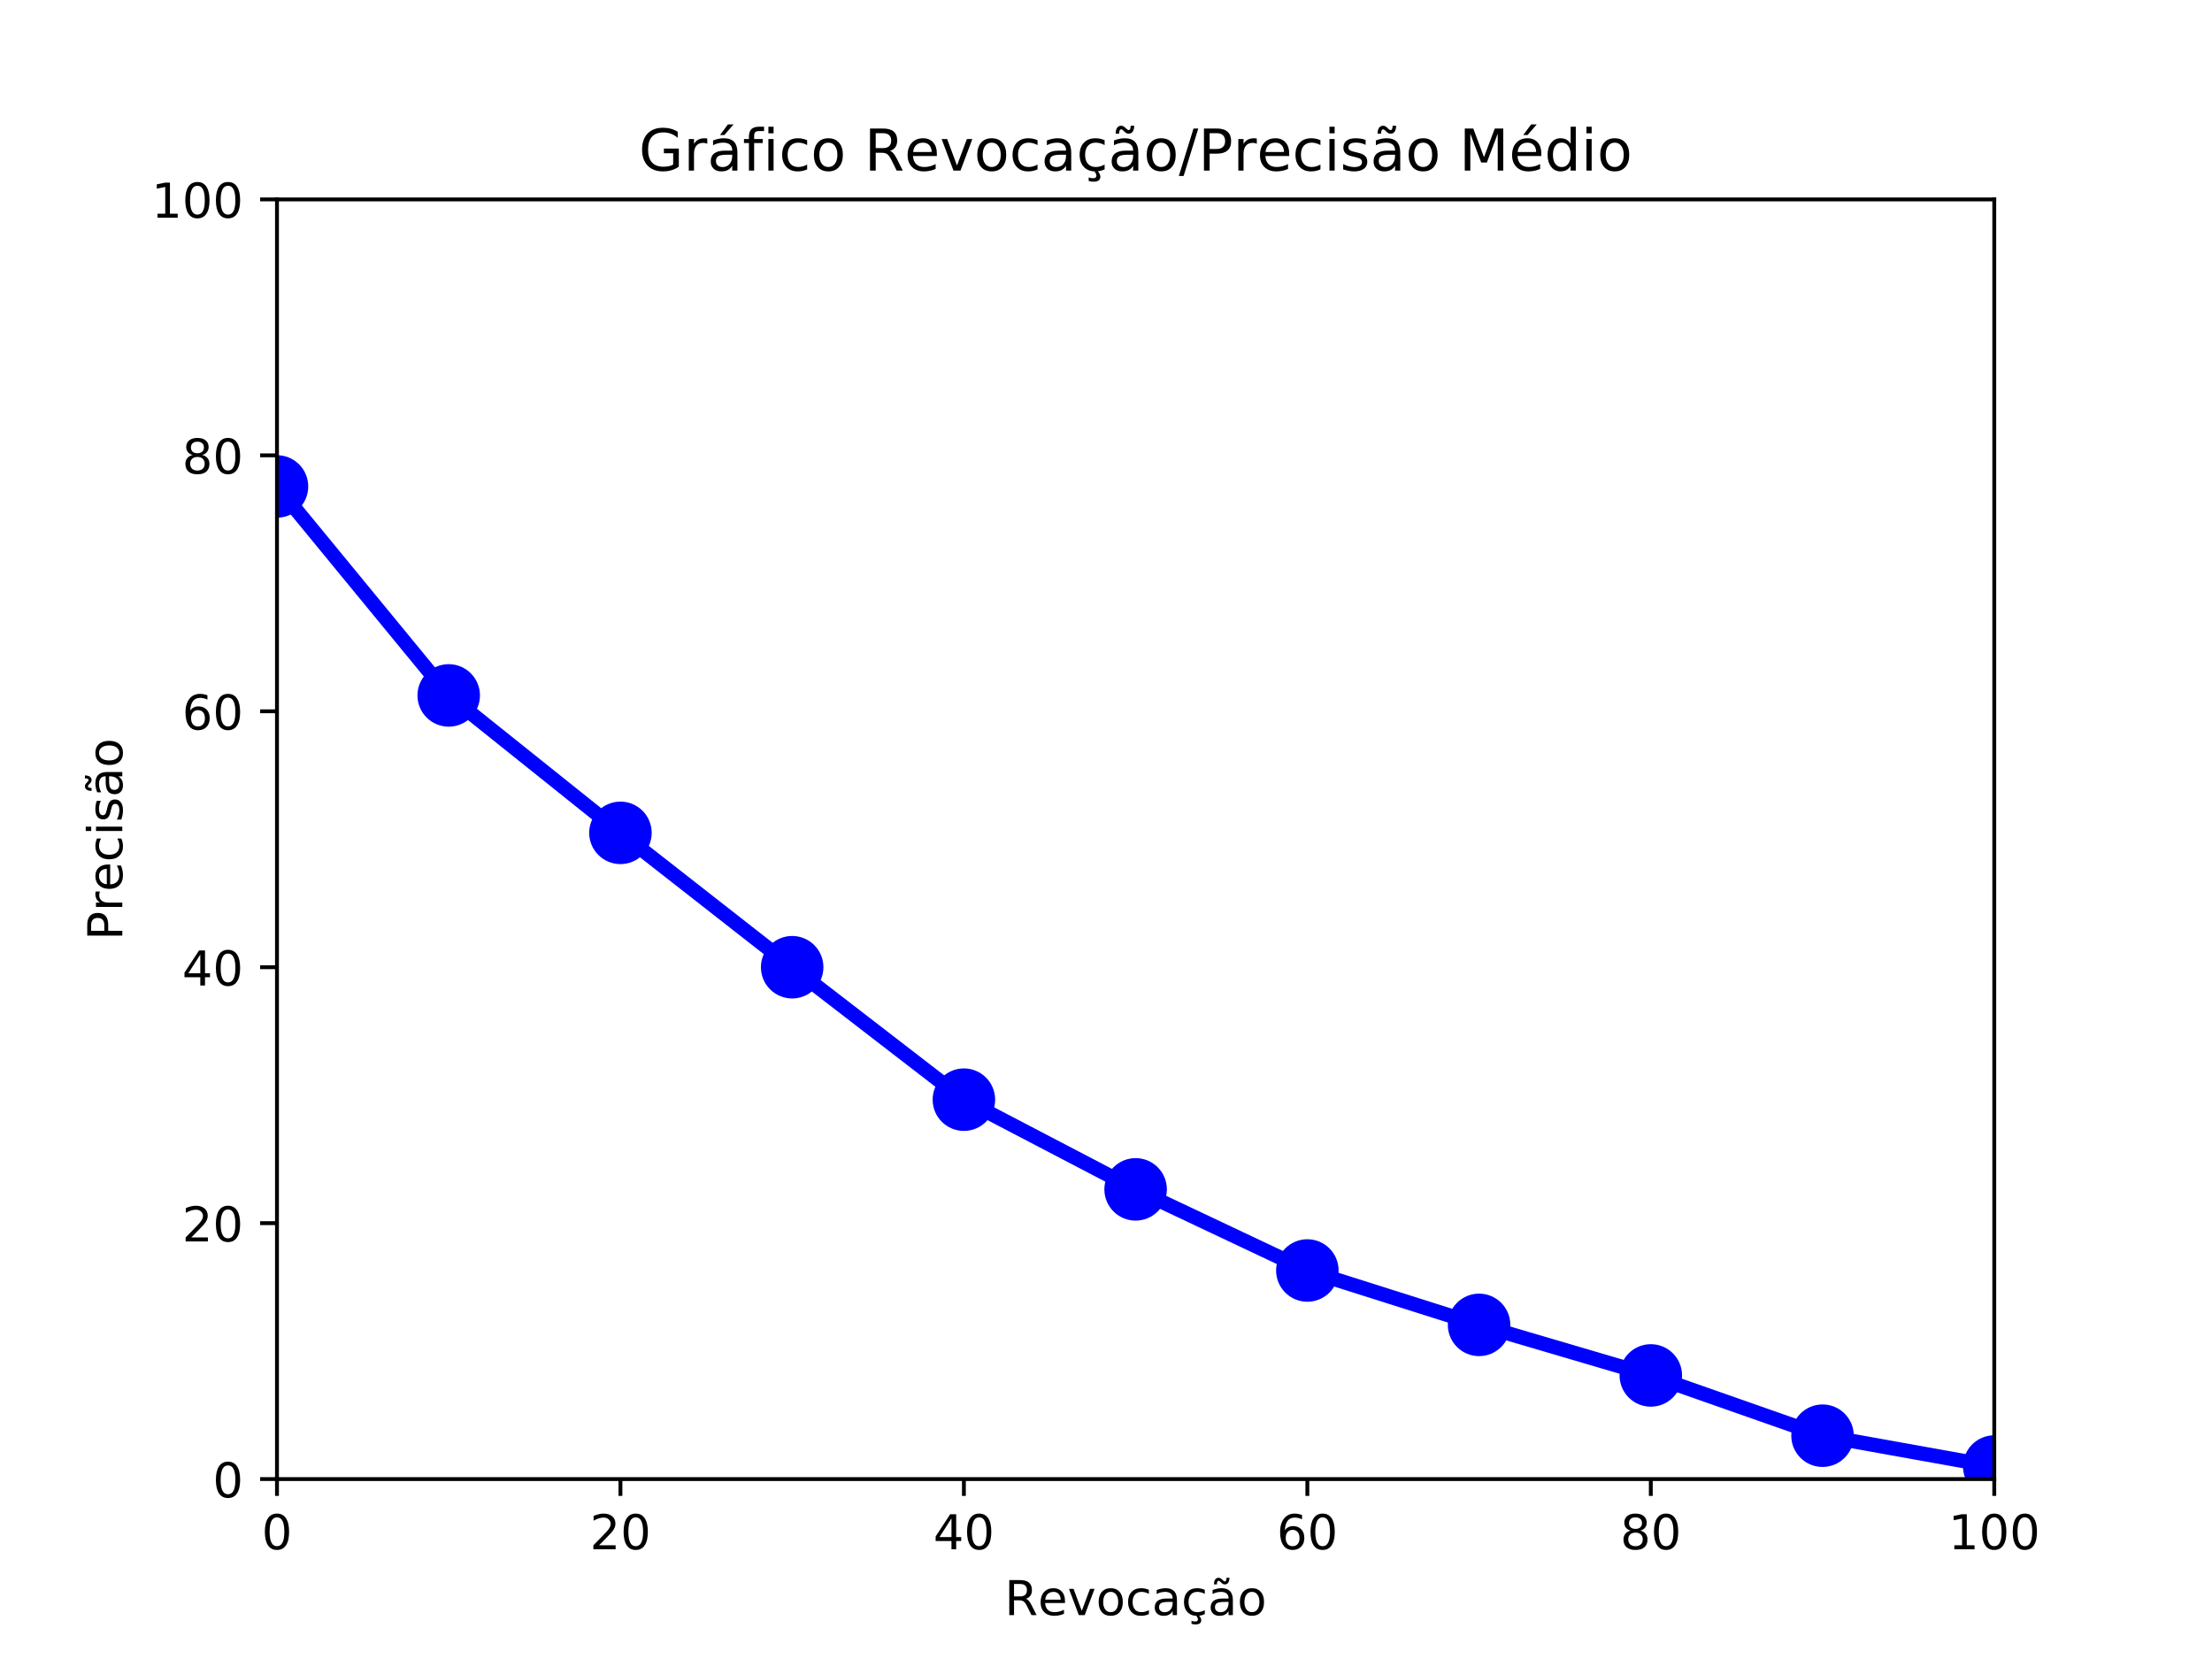
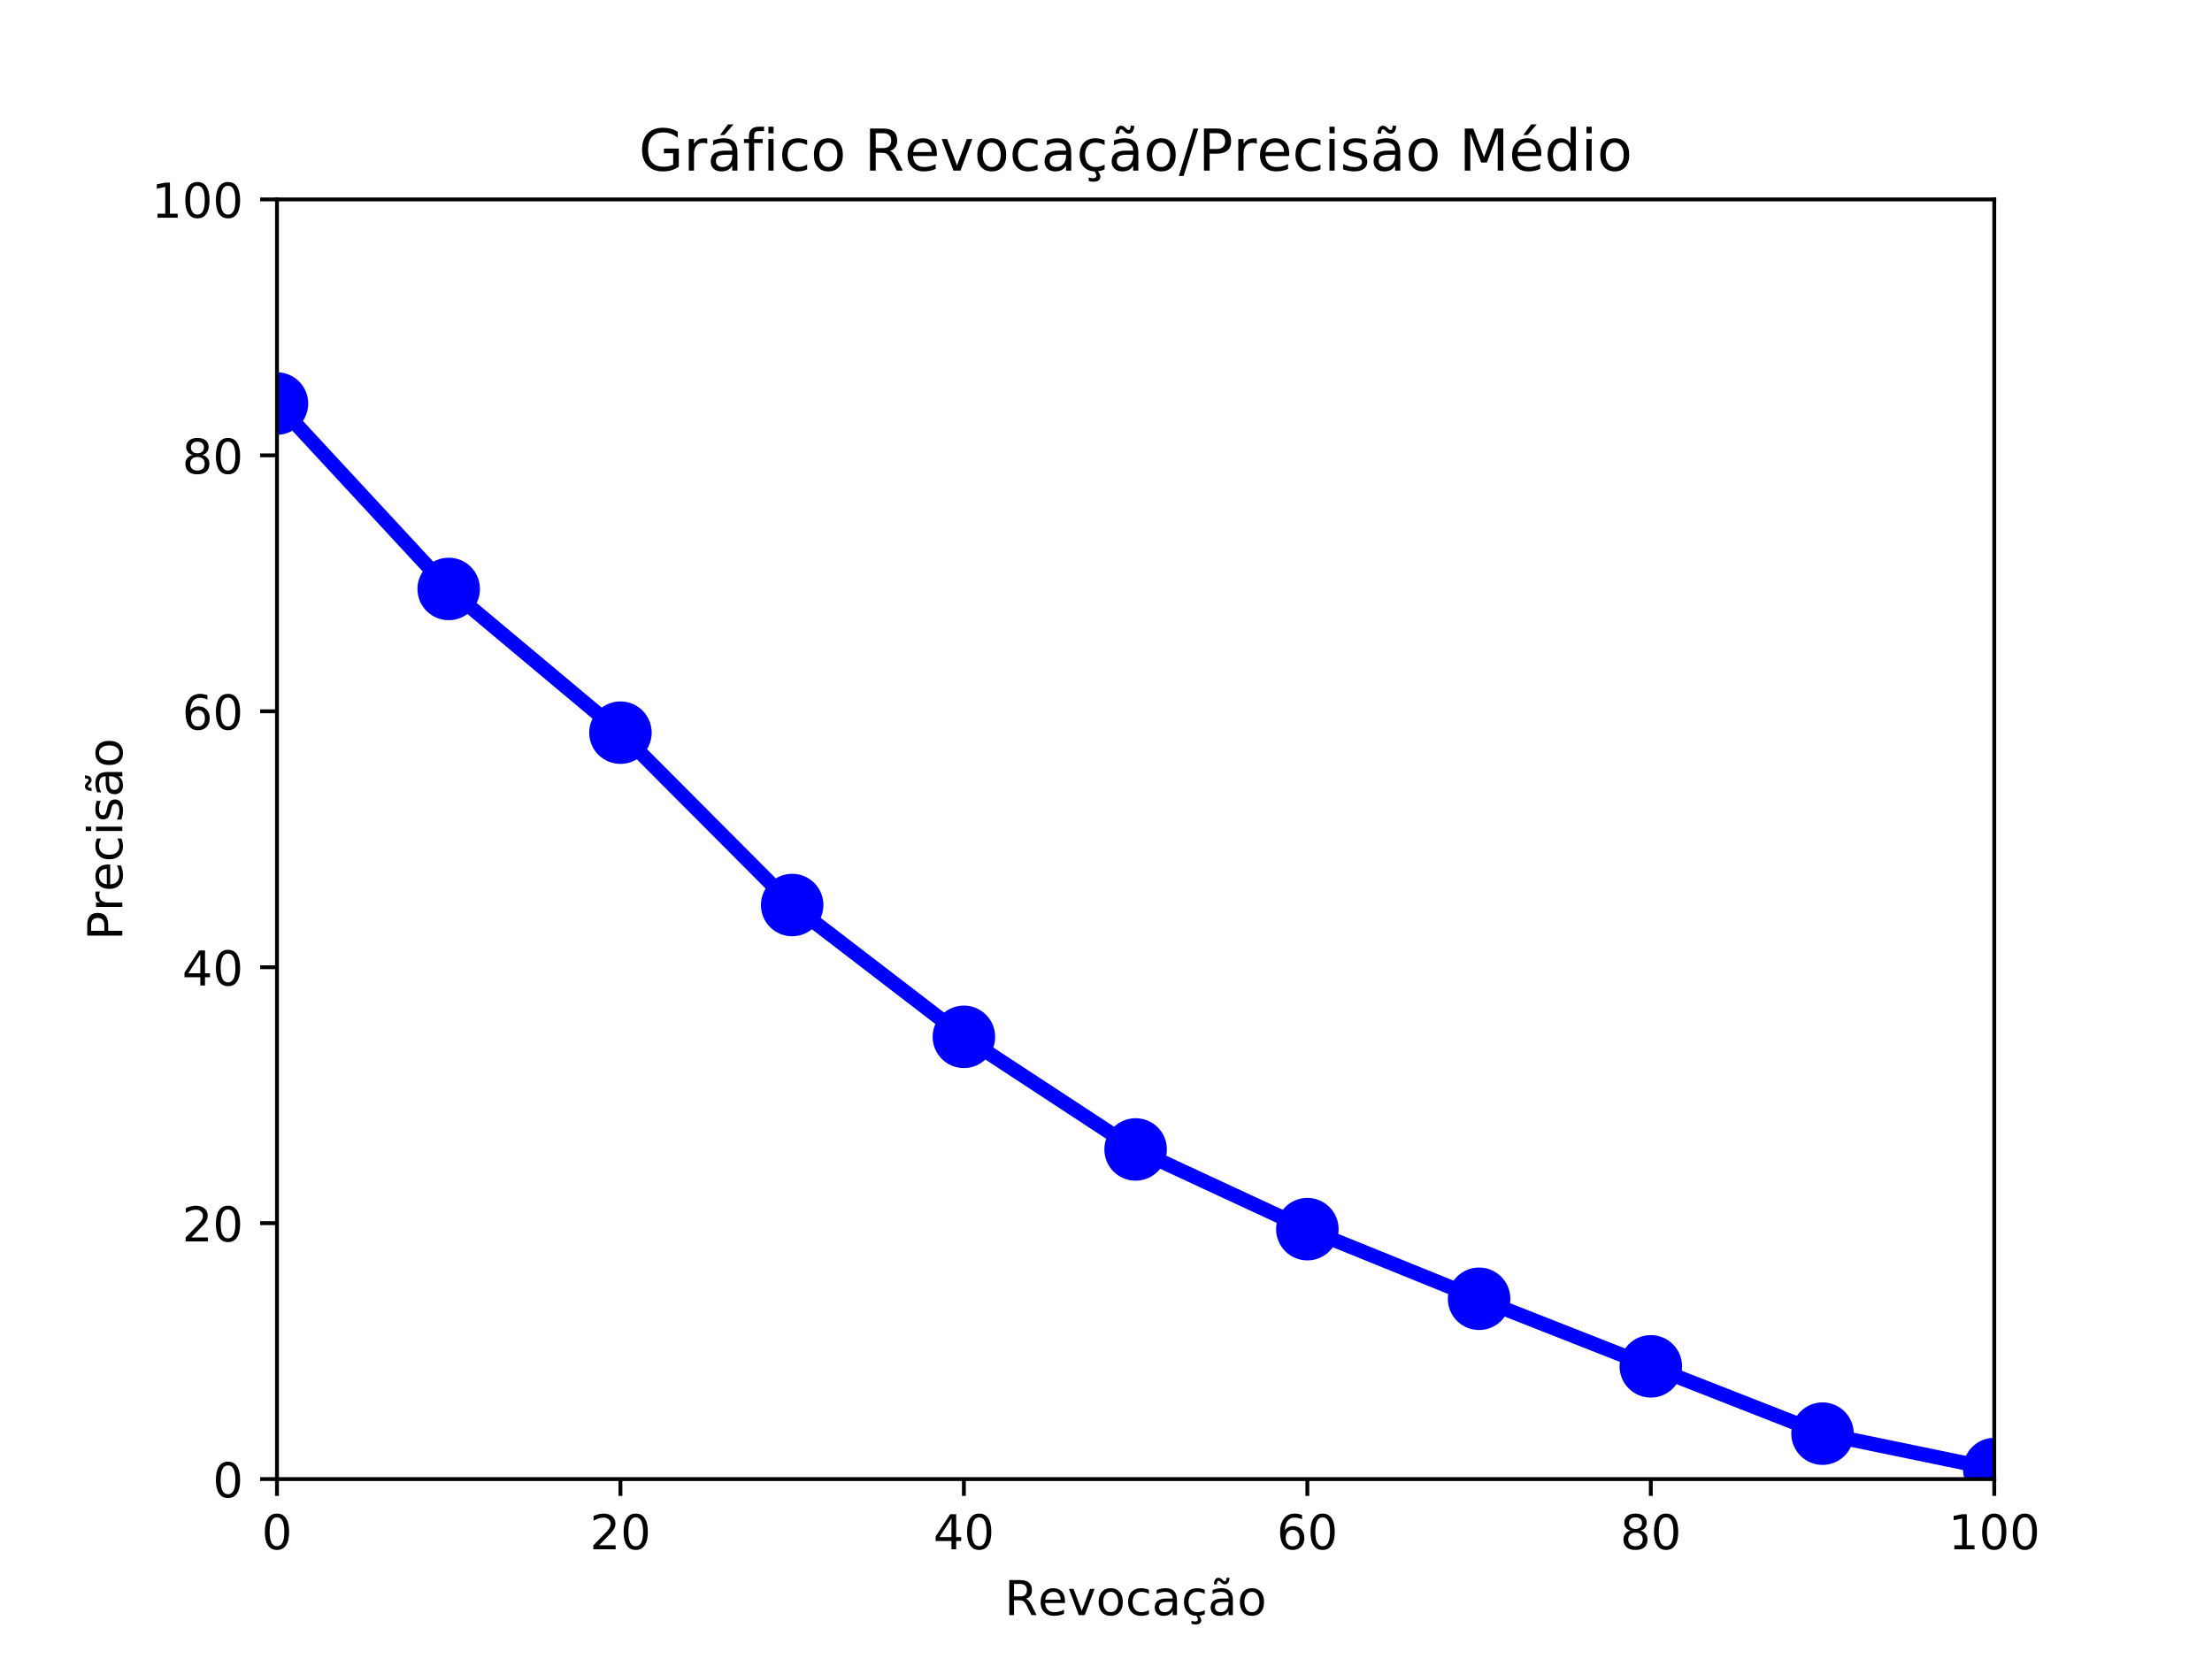
<svg xmlns="http://www.w3.org/2000/svg" xmlns:xlink="http://www.w3.org/1999/xlink" height="345pt" version="1.1" viewBox="0 0 460 345" width="460pt">
  <defs>
    <style type="text/css">
*{stroke-linecap:butt;stroke-linejoin:round;}
  </style>
  </defs>
  <g id="figure_1">
    <g id="patch_1">
      <path d="M 0 345.6  L 460.8 345.6  L 460.8 0  L 0 0  z " style="fill:#ffffff;" />
    </g>
    <g id="axes_1">
      <g id="patch_2">
        <path d="M 57.6 307.584  L 414.72 307.584  L 414.72 41.472  L 57.6 41.472  z " style="fill:#ffffff;" />
      </g>
      <g id="matplotlib.axis_1">
        <g id="xtick_1">
          <g id="line2d_1">
            <defs>
-               <path d="M 0 0  L 0 3.5  " id="m2a4bc57dca" style="stroke:#000000;stroke-width:0.8;" />
-             </defs>
-             <g>
-               <use style="stroke:#000000;stroke-width:0.8;" x="57.6" xlink:href="#m2a4bc57dca" y="307.584" />
+               <path d="M 0 0  L 0 3.5  " id="m34eaaa29ef" style="stroke:#000000;stroke-width:0.8;" />
+             </defs>
+             <g>
+               <use style="stroke:#000000;stroke-width:0.8;" x="57.6" xlink:href="#m34eaaa29ef" y="307.584" />
            </g>
          </g>
          <g id="text_1">
            <defs>
              <path d="M 31.781 66.406  Q 24.172 66.406 20.328 58.906  Q 16.5 51.422 16.5 36.375  Q 16.5 21.391 20.328 13.891  Q 24.172 6.391 31.781 6.391  Q 39.453 6.391 43.281 13.891  Q 47.125 21.391 47.125 36.375  Q 47.125 51.422 43.281 58.906  Q 39.453 66.406 31.781 66.406  z M 31.781 74.219  Q 44.047 74.219 50.516 64.516  Q 56.984 54.828 56.984 36.375  Q 56.984 17.969 50.516 8.266  Q 44.047 -1.422 31.781 -1.422  Q 19.531 -1.422 13.062 8.266  Q 6.594 17.969 6.594 36.375  Q 6.594 54.828 13.062 64.516  Q 19.531 74.219 31.781 74.219  z " id="DejaVuSans-30" />
            </defs>
            <g transform="translate(54.41875 322.1824)scale(0.1 -0.1)">
              <use xlink:href="#DejaVuSans-30" />
            </g>
          </g>
        </g>
        <g id="xtick_2">
          <g id="line2d_2">
            <g>
-               <use style="stroke:#000000;stroke-width:0.8;" x="129.024" xlink:href="#m2a4bc57dca" y="307.584" />
+               <use style="stroke:#000000;stroke-width:0.8;" x="129.024" xlink:href="#m34eaaa29ef" y="307.584" />
            </g>
          </g>
          <g id="text_2">
            <defs>
              <path d="M 19.188 8.297  L 53.609 8.297  L 53.609 0  L 7.328 0  L 7.328 8.297  Q 12.938 14.109 22.625 23.891  Q 32.328 33.688 34.812 36.531  Q 39.547 41.844 41.422 45.531  Q 43.312 49.219 43.312 52.781  Q 43.312 58.594 39.234 62.25  Q 35.156 65.922 28.609 65.922  Q 23.969 65.922 18.812 64.312  Q 13.672 62.703 7.812 59.422  L 7.812 69.391  Q 13.766 71.781 18.938 73  Q 24.125 74.219 28.422 74.219  Q 39.75 74.219 46.484 68.547  Q 53.219 62.891 53.219 53.422  Q 53.219 48.922 51.531 44.891  Q 49.859 40.875 45.406 35.406  Q 44.188 33.984 37.641 27.219  Q 31.109 20.453 19.188 8.297  z " id="DejaVuSans-32" />
            </defs>
            <g transform="translate(122.6615 322.1824)scale(0.1 -0.1)">
              <use xlink:href="#DejaVuSans-32" />
              <use x="63.623" xlink:href="#DejaVuSans-30" />
            </g>
          </g>
        </g>
        <g id="xtick_3">
          <g id="line2d_3">
            <g>
-               <use style="stroke:#000000;stroke-width:0.8;" x="200.448" xlink:href="#m2a4bc57dca" y="307.584" />
+               <use style="stroke:#000000;stroke-width:0.8;" x="200.448" xlink:href="#m34eaaa29ef" y="307.584" />
            </g>
          </g>
          <g id="text_3">
            <defs>
              <path d="M 37.797 64.312  L 12.891 25.391  L 37.797 25.391  z M 35.203 72.906  L 47.609 72.906  L 47.609 25.391  L 58.016 25.391  L 58.016 17.188  L 47.609 17.188  L 47.609 0  L 37.797 0  L 37.797 17.188  L 4.891 17.188  L 4.891 26.703  z " id="DejaVuSans-34" />
            </defs>
            <g transform="translate(194.0855 322.1824)scale(0.1 -0.1)">
              <use xlink:href="#DejaVuSans-34" />
              <use x="63.623" xlink:href="#DejaVuSans-30" />
            </g>
          </g>
        </g>
        <g id="xtick_4">
          <g id="line2d_4">
            <g>
-               <use style="stroke:#000000;stroke-width:0.8;" x="271.872" xlink:href="#m2a4bc57dca" y="307.584" />
+               <use style="stroke:#000000;stroke-width:0.8;" x="271.872" xlink:href="#m34eaaa29ef" y="307.584" />
            </g>
          </g>
          <g id="text_4">
            <defs>
              <path d="M 33.016 40.375  Q 26.375 40.375 22.484 35.828  Q 18.609 31.297 18.609 23.391  Q 18.609 15.531 22.484 10.953  Q 26.375 6.391 33.016 6.391  Q 39.656 6.391 43.531 10.953  Q 47.406 15.531 47.406 23.391  Q 47.406 31.297 43.531 35.828  Q 39.656 40.375 33.016 40.375  z M 52.594 71.297  L 52.594 62.312  Q 48.875 64.062 45.094 64.984  Q 41.312 65.922 37.594 65.922  Q 27.828 65.922 22.672 59.328  Q 17.531 52.734 16.797 39.406  Q 19.672 43.656 24.016 45.922  Q 28.375 48.188 33.594 48.188  Q 44.578 48.188 50.953 41.516  Q 57.328 34.859 57.328 23.391  Q 57.328 12.156 50.688 5.359  Q 44.047 -1.422 33.016 -1.422  Q 20.359 -1.422 13.672 8.266  Q 6.984 17.969 6.984 36.375  Q 6.984 53.656 15.188 63.938  Q 23.391 74.219 37.203 74.219  Q 40.922 74.219 44.703 73.484  Q 48.484 72.75 52.594 71.297  z " id="DejaVuSans-36" />
            </defs>
            <g transform="translate(265.5095 322.1824)scale(0.1 -0.1)">
              <use xlink:href="#DejaVuSans-36" />
              <use x="63.623" xlink:href="#DejaVuSans-30" />
            </g>
          </g>
        </g>
        <g id="xtick_5">
          <g id="line2d_5">
            <g>
-               <use style="stroke:#000000;stroke-width:0.8;" x="343.296" xlink:href="#m2a4bc57dca" y="307.584" />
+               <use style="stroke:#000000;stroke-width:0.8;" x="343.296" xlink:href="#m34eaaa29ef" y="307.584" />
            </g>
          </g>
          <g id="text_5">
            <defs>
              <path d="M 31.781 34.625  Q 24.75 34.625 20.719 30.859  Q 16.703 27.094 16.703 20.516  Q 16.703 13.922 20.719 10.156  Q 24.75 6.391 31.781 6.391  Q 38.812 6.391 42.859 10.172  Q 46.922 13.969 46.922 20.516  Q 46.922 27.094 42.891 30.859  Q 38.875 34.625 31.781 34.625  z M 21.922 38.812  Q 15.578 40.375 12.031 44.719  Q 8.5 49.078 8.5 55.328  Q 8.5 64.062 14.719 69.141  Q 20.953 74.219 31.781 74.219  Q 42.672 74.219 48.875 69.141  Q 55.078 64.062 55.078 55.328  Q 55.078 49.078 51.531 44.719  Q 48 40.375 41.703 38.812  Q 48.828 37.156 52.797 32.312  Q 56.781 27.484 56.781 20.516  Q 56.781 9.906 50.312 4.234  Q 43.844 -1.422 31.781 -1.422  Q 19.734 -1.422 13.25 4.234  Q 6.781 9.906 6.781 20.516  Q 6.781 27.484 10.781 32.312  Q 14.797 37.156 21.922 38.812  z M 18.312 54.391  Q 18.312 48.734 21.844 45.562  Q 25.391 42.391 31.781 42.391  Q 38.141 42.391 41.719 45.562  Q 45.312 48.734 45.312 54.391  Q 45.312 60.062 41.719 63.234  Q 38.141 66.406 31.781 66.406  Q 25.391 66.406 21.844 63.234  Q 18.312 60.062 18.312 54.391  z " id="DejaVuSans-38" />
            </defs>
            <g transform="translate(336.9335 322.1824)scale(0.1 -0.1)">
              <use xlink:href="#DejaVuSans-38" />
              <use x="63.623" xlink:href="#DejaVuSans-30" />
            </g>
          </g>
        </g>
        <g id="xtick_6">
          <g id="line2d_6">
            <g>
-               <use style="stroke:#000000;stroke-width:0.8;" x="414.72" xlink:href="#m2a4bc57dca" y="307.584" />
+               <use style="stroke:#000000;stroke-width:0.8;" x="414.72" xlink:href="#m34eaaa29ef" y="307.584" />
            </g>
          </g>
          <g id="text_6">
            <defs>
              <path d="M 12.406 8.297  L 28.516 8.297  L 28.516 63.922  L 10.984 60.406  L 10.984 69.391  L 28.422 72.906  L 38.281 72.906  L 38.281 8.297  L 54.391 8.297  L 54.391 0  L 12.406 0  z " id="DejaVuSans-31" />
            </defs>
            <g transform="translate(405.1762 322.1824)scale(0.1 -0.1)">
              <use xlink:href="#DejaVuSans-31" />
              <use x="63.623" xlink:href="#DejaVuSans-30" />
              <use x="127.246" xlink:href="#DejaVuSans-30" />
            </g>
          </g>
        </g>
        <g id="text_7">
          <defs>
            <path d="M 44.391 34.188  Q 47.562 33.109 50.562 29.594  Q 53.562 26.078 56.594 19.922  L 66.609 0  L 56 0  L 46.688 18.703  Q 43.062 26.031 39.672 28.422  Q 36.281 30.812 30.422 30.812  L 19.672 30.812  L 19.672 0  L 9.812 0  L 9.812 72.906  L 32.078 72.906  Q 44.578 72.906 50.734 67.672  Q 56.891 62.453 56.891 51.906  Q 56.891 45.016 53.688 40.469  Q 50.484 35.938 44.391 34.188  z M 19.672 64.797  L 19.672 38.922  L 32.078 38.922  Q 39.203 38.922 42.844 42.219  Q 46.484 45.516 46.484 51.906  Q 46.484 58.297 42.844 61.547  Q 39.203 64.797 32.078 64.797  z " id="DejaVuSans-52" />
            <path d="M 56.203 29.594  L 56.203 25.203  L 14.891 25.203  Q 15.484 15.922 20.484 11.062  Q 25.484 6.203 34.422 6.203  Q 39.594 6.203 44.453 7.469  Q 49.312 8.734 54.109 11.281  L 54.109 2.781  Q 49.266 0.734 44.188 -0.344  Q 39.109 -1.422 33.891 -1.422  Q 20.797 -1.422 13.156 6.188  Q 5.516 13.812 5.516 26.812  Q 5.516 40.234 12.766 48.109  Q 20.016 56 32.328 56  Q 43.359 56 49.781 48.891  Q 56.203 41.797 56.203 29.594  z M 47.219 32.234  Q 47.125 39.594 43.094 43.984  Q 39.062 48.391 32.422 48.391  Q 24.906 48.391 20.391 44.141  Q 15.875 39.891 15.188 32.172  z " id="DejaVuSans-65" />
            <path d="M 2.984 54.688  L 12.5 54.688  L 29.594 8.797  L 46.688 54.688  L 56.203 54.688  L 35.688 0  L 23.484 0  z " id="DejaVuSans-76" />
            <path d="M 30.609 48.391  Q 23.391 48.391 19.188 42.75  Q 14.984 37.109 14.984 27.297  Q 14.984 17.484 19.156 11.844  Q 23.344 6.203 30.609 6.203  Q 37.797 6.203 41.984 11.859  Q 46.188 17.531 46.188 27.297  Q 46.188 37.016 41.984 42.703  Q 37.797 48.391 30.609 48.391  z M 30.609 56  Q 42.328 56 49.016 48.375  Q 55.719 40.766 55.719 27.297  Q 55.719 13.875 49.016 6.219  Q 42.328 -1.422 30.609 -1.422  Q 18.844 -1.422 12.172 6.219  Q 5.516 13.875 5.516 27.297  Q 5.516 40.766 12.172 48.375  Q 18.844 56 30.609 56  z " id="DejaVuSans-6f" />
            <path d="M 48.781 52.594  L 48.781 44.188  Q 44.969 46.297 41.141 47.344  Q 37.312 48.391 33.406 48.391  Q 24.656 48.391 19.812 42.844  Q 14.984 37.312 14.984 27.297  Q 14.984 17.281 19.812 11.734  Q 24.656 6.203 33.406 6.203  Q 37.312 6.203 41.141 7.25  Q 44.969 8.297 48.781 10.406  L 48.781 2.094  Q 45.016 0.344 40.984 -0.531  Q 36.969 -1.422 32.422 -1.422  Q 20.062 -1.422 12.781 6.344  Q 5.516 14.109 5.516 27.297  Q 5.516 40.672 12.859 48.328  Q 20.219 56 33.016 56  Q 37.156 56 41.109 55.141  Q 45.062 54.297 48.781 52.594  z " id="DejaVuSans-63" />
            <path d="M 34.281 27.484  Q 23.391 27.484 19.188 25  Q 14.984 22.516 14.984 16.5  Q 14.984 11.719 18.141 8.906  Q 21.297 6.109 26.703 6.109  Q 34.188 6.109 38.703 11.406  Q 43.219 16.703 43.219 25.484  L 43.219 27.484  z M 52.203 31.203  L 52.203 0  L 43.219 0  L 43.219 8.297  Q 40.141 3.328 35.547 0.953  Q 30.953 -1.422 24.312 -1.422  Q 15.922 -1.422 10.953 3.297  Q 6 8.016 6 15.922  Q 6 25.141 12.172 29.828  Q 18.359 34.516 30.609 34.516  L 43.219 34.516  L 43.219 35.406  Q 43.219 41.609 39.141 45  Q 35.062 48.391 27.688 48.391  Q 23 48.391 18.547 47.266  Q 14.109 46.141 10.016 43.891  L 10.016 52.203  Q 14.938 54.109 19.578 55.047  Q 24.219 56 28.609 56  Q 40.484 56 46.344 49.844  Q 52.203 43.703 52.203 31.203  z " id="DejaVuSans-61" />
            <path d="M 48.781 52.594  L 48.781 44.188  Q 44.969 46.297 41.141 47.344  Q 37.312 48.391 33.406 48.391  Q 24.656 48.391 19.812 42.844  Q 14.984 37.312 14.984 27.297  Q 14.984 17.281 19.812 11.734  Q 24.656 6.203 33.406 6.203  Q 37.312 6.203 41.141 7.25  Q 44.969 8.297 48.781 10.406  L 48.781 2.094  Q 45.016 0.344 40.984 -0.531  Q 36.969 -1.422 32.422 -1.422  Q 20.062 -1.422 12.781 6.344  Q 5.516 14.109 5.516 27.297  Q 5.516 40.672 12.859 48.328  Q 20.219 56 33.016 56  Q 37.156 56 41.109 55.141  Q 45.062 54.297 48.781 52.594  z M 36.109 0  Q 38.781 -3.031 40.094 -5.594  Q 41.422 -8.156 41.422 -10.5  Q 41.422 -14.844 38.484 -17.062  Q 35.562 -19.281 29.797 -19.281  Q 27.562 -19.281 25.438 -18.984  Q 23.312 -18.703 21.203 -18.109  L 21.203 -11.719  Q 22.875 -12.547 24.672 -12.906  Q 26.484 -13.281 28.781 -13.281  Q 31.656 -13.281 33.125 -12.109  Q 34.594 -10.938 34.594 -8.688  Q 34.594 -7.234 33.531 -5.109  Q 32.484 -2.984 30.297 0  z " id="DejaVuSans-e7" />
            <path d="M 34.281 27.484  Q 23.391 27.484 19.188 25  Q 14.984 22.516 14.984 16.5  Q 14.984 11.719 18.141 8.906  Q 21.297 6.109 26.703 6.109  Q 34.188 6.109 38.703 11.406  Q 43.219 16.703 43.219 25.484  L 43.219 27.484  z M 52.203 31.203  L 52.203 0  L 43.219 0  L 43.219 8.297  Q 40.141 3.328 35.547 0.953  Q 30.953 -1.422 24.312 -1.422  Q 15.922 -1.422 10.953 3.297  Q 6 8.016 6 15.922  Q 6 25.141 12.172 29.828  Q 18.359 34.516 30.609 34.516  L 43.219 34.516  L 43.219 35.406  Q 43.219 41.609 39.141 45  Q 35.062 48.391 27.688 48.391  Q 23 48.391 18.547 47.266  Q 14.109 46.141 10.016 43.891  L 10.016 52.203  Q 14.938 54.109 19.578 55.047  Q 24.219 56 28.609 56  Q 40.484 56 46.344 49.844  Q 52.203 43.703 52.203 31.203  z M 28.812 66.891  L 26.016 69.578  Q 24.953 70.562 24.141 71.016  Q 23.344 71.484 22.703 71.484  Q 20.844 71.484 19.969 69.703  Q 19.094 67.922 18.984 63.922  L 12.891 63.922  Q 12.984 70.516 15.469 74.094  Q 17.969 77.688 22.406 77.688  Q 24.266 77.688 25.828 77  Q 27.391 76.312 29.203 74.703  L 31.984 72.016  Q 33.047 71.047 33.859 70.578  Q 34.672 70.125 35.297 70.125  Q 37.156 70.125 38.031 71.906  Q 38.906 73.688 39.016 77.688  L 45.109 77.688  Q 45.016 71.094 42.516 67.5  Q 40.031 63.922 35.594 63.922  Q 33.734 63.922 32.172 64.594  Q 30.609 65.281 28.812 66.891  z " id="DejaVuSans-e3" />
          </defs>
          <g transform="translate(208.9077 335.8793)scale(0.1 -0.1)">
            <use xlink:href="#DejaVuSans-52" />
            <use x="69.42" xlink:href="#DejaVuSans-65" />
            <use x="130.943" xlink:href="#DejaVuSans-76" />
            <use x="190.123" xlink:href="#DejaVuSans-6f" />
            <use x="251.305" xlink:href="#DejaVuSans-63" />
            <use x="306.285" xlink:href="#DejaVuSans-61" />
            <use x="367.564" xlink:href="#DejaVuSans-e7" />
            <use x="422.545" xlink:href="#DejaVuSans-e3" />
            <use x="483.824" xlink:href="#DejaVuSans-6f" />
          </g>
        </g>
      </g>
      <g id="matplotlib.axis_2">
        <g id="ytick_1">
          <g id="line2d_7">
            <defs>
-               <path d="M 0 0  L -3.5 0  " id="m9ab29eec64" style="stroke:#000000;stroke-width:0.8;" />
-             </defs>
-             <g>
-               <use style="stroke:#000000;stroke-width:0.8;" x="57.6" xlink:href="#m9ab29eec64" y="307.584" />
+               <path d="M 0 0  L -3.5 0  " id="m7d24d97bce" style="stroke:#000000;stroke-width:0.8;" />
+             </defs>
+             <g>
+               <use style="stroke:#000000;stroke-width:0.8;" x="57.6" xlink:href="#m7d24d97bce" y="307.584" />
            </g>
          </g>
          <g id="text_8">
            <g transform="translate(44.2375 311.3832)scale(0.1 -0.1)">
              <use xlink:href="#DejaVuSans-30" />
            </g>
          </g>
        </g>
        <g id="ytick_2">
          <g id="line2d_8">
            <g>
-               <use style="stroke:#000000;stroke-width:0.8;" x="57.6" xlink:href="#m9ab29eec64" y="254.362" />
+               <use style="stroke:#000000;stroke-width:0.8;" x="57.6" xlink:href="#m7d24d97bce" y="254.362" />
            </g>
          </g>
          <g id="text_9">
            <g transform="translate(37.875 258.1608)scale(0.1 -0.1)">
              <use xlink:href="#DejaVuSans-32" />
              <use x="63.623" xlink:href="#DejaVuSans-30" />
            </g>
          </g>
        </g>
        <g id="ytick_3">
          <g id="line2d_9">
            <g>
-               <use style="stroke:#000000;stroke-width:0.8;" x="57.6" xlink:href="#m9ab29eec64" y="201.139" />
+               <use style="stroke:#000000;stroke-width:0.8;" x="57.6" xlink:href="#m7d24d97bce" y="201.139" />
            </g>
          </g>
          <g id="text_10">
            <g transform="translate(37.875 204.9384)scale(0.1 -0.1)">
              <use xlink:href="#DejaVuSans-34" />
              <use x="63.623" xlink:href="#DejaVuSans-30" />
            </g>
          </g>
        </g>
        <g id="ytick_4">
          <g id="line2d_10">
            <g>
-               <use style="stroke:#000000;stroke-width:0.8;" x="57.6" xlink:href="#m9ab29eec64" y="147.917" />
+               <use style="stroke:#000000;stroke-width:0.8;" x="57.6" xlink:href="#m7d24d97bce" y="147.917" />
            </g>
          </g>
          <g id="text_11">
            <g transform="translate(37.875 151.716)scale(0.1 -0.1)">
              <use xlink:href="#DejaVuSans-36" />
              <use x="63.623" xlink:href="#DejaVuSans-30" />
            </g>
          </g>
        </g>
        <g id="ytick_5">
          <g id="line2d_11">
            <g>
-               <use style="stroke:#000000;stroke-width:0.8;" x="57.6" xlink:href="#m9ab29eec64" y="94.694" />
+               <use style="stroke:#000000;stroke-width:0.8;" x="57.6" xlink:href="#m7d24d97bce" y="94.694" />
            </g>
          </g>
          <g id="text_12">
            <g transform="translate(37.875 98.49362)scale(0.1 -0.1)">
              <use xlink:href="#DejaVuSans-38" />
              <use x="63.623" xlink:href="#DejaVuSans-30" />
            </g>
          </g>
        </g>
        <g id="ytick_6">
          <g id="line2d_12">
            <g>
-               <use style="stroke:#000000;stroke-width:0.8;" x="57.6" xlink:href="#m9ab29eec64" y="41.472" />
+               <use style="stroke:#000000;stroke-width:0.8;" x="57.6" xlink:href="#m7d24d97bce" y="41.472" />
            </g>
          </g>
          <g id="text_13">
            <g transform="translate(31.5125 45.27122)scale(0.1 -0.1)">
              <use xlink:href="#DejaVuSans-31" />
              <use x="63.623" xlink:href="#DejaVuSans-30" />
              <use x="127.246" xlink:href="#DejaVuSans-30" />
            </g>
          </g>
        </g>
        <g id="text_14">
          <defs>
            <path d="M 19.672 64.797  L 19.672 37.406  L 32.078 37.406  Q 38.969 37.406 42.719 40.969  Q 46.484 44.531 46.484 51.125  Q 46.484 57.672 42.719 61.234  Q 38.969 64.797 32.078 64.797  z M 9.812 72.906  L 32.078 72.906  Q 44.344 72.906 50.609 67.359  Q 56.891 61.812 56.891 51.125  Q 56.891 40.328 50.609 34.812  Q 44.344 29.297 32.078 29.297  L 19.672 29.297  L 19.672 0  L 9.812 0  z " id="DejaVuSans-50" />
            <path d="M 41.109 46.297  Q 39.594 47.172 37.812 47.578  Q 36.031 48 33.891 48  Q 26.266 48 22.188 43.047  Q 18.109 38.094 18.109 28.812  L 18.109 0  L 9.078 0  L 9.078 54.688  L 18.109 54.688  L 18.109 46.188  Q 20.953 51.172 25.484 53.578  Q 30.031 56 36.531 56  Q 37.453 56 38.578 55.875  Q 39.703 55.766 41.062 55.516  z " id="DejaVuSans-72" />
            <path d="M 9.422 54.688  L 18.406 54.688  L 18.406 0  L 9.422 0  z M 9.422 75.984  L 18.406 75.984  L 18.406 64.594  L 9.422 64.594  z " id="DejaVuSans-69" />
            <path d="M 44.281 53.078  L 44.281 44.578  Q 40.484 46.531 36.375 47.5  Q 32.281 48.484 27.875 48.484  Q 21.188 48.484 17.844 46.438  Q 14.5 44.391 14.5 40.281  Q 14.5 37.156 16.891 35.375  Q 19.281 33.594 26.516 31.984  L 29.594 31.297  Q 39.156 29.25 43.188 25.516  Q 47.219 21.781 47.219 15.094  Q 47.219 7.469 41.188 3.016  Q 35.156 -1.422 24.609 -1.422  Q 20.219 -1.422 15.453 -0.562  Q 10.688 0.297 5.422 2  L 5.422 11.281  Q 10.406 8.688 15.234 7.391  Q 20.062 6.109 24.812 6.109  Q 31.156 6.109 34.562 8.281  Q 37.984 10.453 37.984 14.406  Q 37.984 18.062 35.516 20.016  Q 33.062 21.969 24.703 23.781  L 21.578 24.516  Q 13.234 26.266 9.516 29.906  Q 5.812 33.547 5.812 39.891  Q 5.812 47.609 11.281 51.797  Q 16.75 56 26.812 56  Q 31.781 56 36.172 55.266  Q 40.578 54.547 44.281 53.078  z " id="DejaVuSans-73" />
          </defs>
          <g transform="translate(25.43281 195.5389)rotate(-90)scale(0.1 -0.1)">
            <use xlink:href="#DejaVuSans-50" />
            <use x="60.287" xlink:href="#DejaVuSans-72" />
            <use x="101.369" xlink:href="#DejaVuSans-65" />
            <use x="162.893" xlink:href="#DejaVuSans-63" />
            <use x="217.873" xlink:href="#DejaVuSans-69" />
            <use x="245.656" xlink:href="#DejaVuSans-73" />
            <use x="297.756" xlink:href="#DejaVuSans-e3" />
            <use x="359.035" xlink:href="#DejaVuSans-6f" />
          </g>
        </g>
      </g>
      <g id="line2d_13">
-         <path clip-path="url(#p2493eaf726)" d="M 57.6 101.161  L 93.312 144.617  L 129.024 173.197  L 164.736 201.139  L 200.448 228.682  L 236.16 247.336  L 271.872 264.208  L 307.584 275.518  L 343.296 286.029  L 379.008 298.563  L 414.72 304.976  " style="fill:none;stroke:#0000ff;stroke-linecap:square;stroke-width:3;" />
+         <path clip-path="url(#pce78d9e8c7)" d="M 57.6 83.917  L 93.312 122.476  L 129.024 152.361  L 164.736 188.206  L 200.448 215.616  L 236.16 239.034  L 271.872 255.612  L 307.584 270.089  L 343.296 284.14  L 379.008 298.137  L 414.72 305.508  " style="fill:none;stroke:#0000ff;stroke-linecap:square;stroke-width:3;" />
        <defs>
-           <path d="M 0 3  C 0.796 3 1.559 2.684 2.121 2.121  C 2.684 1.559 3 0.796 3 0  C 3 -0.796 2.684 -1.559 2.121 -2.121  C 1.559 -2.684 0.796 -3 0 -3  C -0.796 -3 -1.559 -2.684 -2.121 -2.121  C -2.684 -1.559 -3 -0.796 -3 0  C -3 0.796 -2.684 1.559 -2.121 2.121  C -1.559 2.684 -0.796 3 0 3  z " id="mc68c1fa4c6" style="stroke:#0000ff;stroke-width:7;" />
+           <path d="M 0 3  C 0.796 3 1.559 2.684 2.121 2.121  C 2.684 1.559 3 0.796 3 0  C 3 -0.796 2.684 -1.559 2.121 -2.121  C 1.559 -2.684 0.796 -3 0 -3  C -0.796 -3 -1.559 -2.684 -2.121 -2.121  C -2.684 -1.559 -3 -0.796 -3 0  C -3 0.796 -2.684 1.559 -2.121 2.121  C -1.559 2.684 -0.796 3 0 3  z " id="mbd165a18a9" style="stroke:#0000ff;stroke-width:7;" />
        </defs>
-         <g clip-path="url(#p2493eaf726)">
-           <use style="fill:#0000ff;stroke:#0000ff;stroke-width:7;" x="57.6" xlink:href="#mc68c1fa4c6" y="101.161" />
-           <use style="fill:#0000ff;stroke:#0000ff;stroke-width:7;" x="93.312" xlink:href="#mc68c1fa4c6" y="144.617" />
-           <use style="fill:#0000ff;stroke:#0000ff;stroke-width:7;" x="129.024" xlink:href="#mc68c1fa4c6" y="173.197" />
-           <use style="fill:#0000ff;stroke:#0000ff;stroke-width:7;" x="164.736" xlink:href="#mc68c1fa4c6" y="201.139" />
-           <use style="fill:#0000ff;stroke:#0000ff;stroke-width:7;" x="200.448" xlink:href="#mc68c1fa4c6" y="228.682" />
-           <use style="fill:#0000ff;stroke:#0000ff;stroke-width:7;" x="236.16" xlink:href="#mc68c1fa4c6" y="247.336" />
-           <use style="fill:#0000ff;stroke:#0000ff;stroke-width:7;" x="271.872" xlink:href="#mc68c1fa4c6" y="264.208" />
-           <use style="fill:#0000ff;stroke:#0000ff;stroke-width:7;" x="307.584" xlink:href="#mc68c1fa4c6" y="275.518" />
-           <use style="fill:#0000ff;stroke:#0000ff;stroke-width:7;" x="343.296" xlink:href="#mc68c1fa4c6" y="286.029" />
-           <use style="fill:#0000ff;stroke:#0000ff;stroke-width:7;" x="379.008" xlink:href="#mc68c1fa4c6" y="298.563" />
-           <use style="fill:#0000ff;stroke:#0000ff;stroke-width:7;" x="414.72" xlink:href="#mc68c1fa4c6" y="304.976" />
+         <g clip-path="url(#pce78d9e8c7)">
+           <use style="fill:#0000ff;stroke:#0000ff;stroke-width:7;" x="57.6" xlink:href="#mbd165a18a9" y="83.917" />
+           <use style="fill:#0000ff;stroke:#0000ff;stroke-width:7;" x="93.312" xlink:href="#mbd165a18a9" y="122.476" />
+           <use style="fill:#0000ff;stroke:#0000ff;stroke-width:7;" x="129.024" xlink:href="#mbd165a18a9" y="152.361" />
+           <use style="fill:#0000ff;stroke:#0000ff;stroke-width:7;" x="164.736" xlink:href="#mbd165a18a9" y="188.206" />
+           <use style="fill:#0000ff;stroke:#0000ff;stroke-width:7;" x="200.448" xlink:href="#mbd165a18a9" y="215.616" />
+           <use style="fill:#0000ff;stroke:#0000ff;stroke-width:7;" x="236.16" xlink:href="#mbd165a18a9" y="239.034" />
+           <use style="fill:#0000ff;stroke:#0000ff;stroke-width:7;" x="271.872" xlink:href="#mbd165a18a9" y="255.612" />
+           <use style="fill:#0000ff;stroke:#0000ff;stroke-width:7;" x="307.584" xlink:href="#mbd165a18a9" y="270.089" />
+           <use style="fill:#0000ff;stroke:#0000ff;stroke-width:7;" x="343.296" xlink:href="#mbd165a18a9" y="284.14" />
+           <use style="fill:#0000ff;stroke:#0000ff;stroke-width:7;" x="379.008" xlink:href="#mbd165a18a9" y="298.137" />
+           <use style="fill:#0000ff;stroke:#0000ff;stroke-width:7;" x="414.72" xlink:href="#mbd165a18a9" y="305.508" />
        </g>
      </g>
      <g id="patch_3">
        <path d="M 57.6 307.584  L 57.6 41.472  " style="fill:none;stroke:#000000;stroke-linecap:square;stroke-linejoin:miter;stroke-width:0.8;" />
      </g>
      <g id="patch_4">
        <path d="M 414.72 307.584  L 414.72 41.472  " style="fill:none;stroke:#000000;stroke-linecap:square;stroke-linejoin:miter;stroke-width:0.8;" />
      </g>
      <g id="patch_5">
        <path d="M 57.6 307.584  L 414.72 307.584  " style="fill:none;stroke:#000000;stroke-linecap:square;stroke-linejoin:miter;stroke-width:0.8;" />
      </g>
      <g id="patch_6">
        <path d="M 57.6 41.472  L 414.72 41.472  " style="fill:none;stroke:#000000;stroke-linecap:square;stroke-linejoin:miter;stroke-width:0.8;" />
      </g>
      <g id="text_15">
        <defs>
          <path d="M 59.516 10.406  L 59.516 29.984  L 43.406 29.984  L 43.406 38.094  L 69.281 38.094  L 69.281 6.781  Q 63.578 2.734 56.688 0.656  Q 49.812 -1.422 42 -1.422  Q 24.906 -1.422 15.25 8.562  Q 5.609 18.562 5.609 36.375  Q 5.609 54.25 15.25 64.234  Q 24.906 74.219 42 74.219  Q 49.125 74.219 55.547 72.453  Q 61.969 70.703 67.391 67.281  L 67.391 56.781  Q 61.922 61.422 55.766 63.766  Q 49.609 66.109 42.828 66.109  Q 29.438 66.109 22.719 58.641  Q 16.016 51.172 16.016 36.375  Q 16.016 21.625 22.719 14.156  Q 29.438 6.688 42.828 6.688  Q 48.047 6.688 52.141 7.594  Q 56.25 8.5 59.516 10.406  z " id="DejaVuSans-47" />
          <path d="M 34.281 27.484  Q 23.391 27.484 19.188 25  Q 14.984 22.516 14.984 16.5  Q 14.984 11.719 18.141 8.906  Q 21.297 6.109 26.703 6.109  Q 34.188 6.109 38.703 11.406  Q 43.219 16.703 43.219 25.484  L 43.219 27.484  z M 52.203 31.203  L 52.203 0  L 43.219 0  L 43.219 8.297  Q 40.141 3.328 35.547 0.953  Q 30.953 -1.422 24.312 -1.422  Q 15.922 -1.422 10.953 3.297  Q 6 8.016 6 15.922  Q 6 25.141 12.172 29.828  Q 18.359 34.516 30.609 34.516  L 43.219 34.516  L 43.219 35.406  Q 43.219 41.609 39.141 45  Q 35.062 48.391 27.688 48.391  Q 23 48.391 18.547 47.266  Q 14.109 46.141 10.016 43.891  L 10.016 52.203  Q 14.938 54.109 19.578 55.047  Q 24.219 56 28.609 56  Q 40.484 56 46.344 49.844  Q 52.203 43.703 52.203 31.203  z M 35.781 79.984  L 45.5 79.984  L 29.594 61.625  L 22.109 61.625  z " id="DejaVuSans-e1" />
          <path d="M 37.109 75.984  L 37.109 68.5  L 28.516 68.5  Q 23.688 68.5 21.797 66.547  Q 19.922 64.594 19.922 59.516  L 19.922 54.688  L 34.719 54.688  L 34.719 47.703  L 19.922 47.703  L 19.922 0  L 10.891 0  L 10.891 47.703  L 2.297 47.703  L 2.297 54.688  L 10.891 54.688  L 10.891 58.5  Q 10.891 67.625 15.141 71.797  Q 19.391 75.984 28.609 75.984  z " id="DejaVuSans-66" />
          <path id="DejaVuSans-20" />
          <path d="M 25.391 72.906  L 33.688 72.906  L 8.297 -9.281  L 0 -9.281  z " id="DejaVuSans-2f" />
          <path d="M 9.812 72.906  L 24.516 72.906  L 43.109 23.297  L 61.812 72.906  L 76.516 72.906  L 76.516 0  L 66.891 0  L 66.891 64.016  L 48.094 14.016  L 38.188 14.016  L 19.391 64.016  L 19.391 0  L 9.812 0  z " id="DejaVuSans-4d" />
          <path d="M 56.203 29.594  L 56.203 25.203  L 14.891 25.203  Q 15.484 15.922 20.484 11.062  Q 25.484 6.203 34.422 6.203  Q 39.594 6.203 44.453 7.469  Q 49.312 8.734 54.109 11.281  L 54.109 2.781  Q 49.266 0.734 44.188 -0.344  Q 39.109 -1.422 33.891 -1.422  Q 20.797 -1.422 13.156 6.188  Q 5.516 13.812 5.516 26.812  Q 5.516 40.234 12.766 48.109  Q 20.016 56 32.328 56  Q 43.359 56 49.781 48.891  Q 56.203 41.797 56.203 29.594  z M 47.219 32.234  Q 47.125 39.594 43.094 43.984  Q 39.062 48.391 32.422 48.391  Q 24.906 48.391 20.391 44.141  Q 15.875 39.891 15.188 32.172  z M 38.531 79.984  L 48.25 79.984  L 32.344 61.625  L 24.859 61.625  z " id="DejaVuSans-e9" />
          <path d="M 45.406 46.391  L 45.406 75.984  L 54.391 75.984  L 54.391 0  L 45.406 0  L 45.406 8.203  Q 42.578 3.328 38.25 0.953  Q 33.938 -1.422 27.875 -1.422  Q 17.969 -1.422 11.734 6.484  Q 5.516 14.406 5.516 27.297  Q 5.516 40.188 11.734 48.094  Q 17.969 56 27.875 56  Q 33.938 56 38.25 53.625  Q 42.578 51.266 45.406 46.391  z M 14.797 27.297  Q 14.797 17.391 18.875 11.75  Q 22.953 6.109 30.078 6.109  Q 37.203 6.109 41.297 11.75  Q 45.406 17.391 45.406 27.297  Q 45.406 37.203 41.297 42.844  Q 37.203 48.484 30.078 48.484  Q 22.953 48.484 18.875 42.844  Q 14.797 37.203 14.797 27.297  z " id="DejaVuSans-64" />
        </defs>
        <g transform="translate(132.8512 35.472)scale(0.12 -0.12)">
          <use xlink:href="#DejaVuSans-47" />
          <use x="77.49" xlink:href="#DejaVuSans-72" />
          <use x="118.604" xlink:href="#DejaVuSans-e1" />
          <use x="179.883" xlink:href="#DejaVuSans-66" />
          <use x="215.088" xlink:href="#DejaVuSans-69" />
          <use x="242.871" xlink:href="#DejaVuSans-63" />
          <use x="297.852" xlink:href="#DejaVuSans-6f" />
          <use x="359.033" xlink:href="#DejaVuSans-20" />
          <use x="390.82" xlink:href="#DejaVuSans-52" />
          <use x="460.24" xlink:href="#DejaVuSans-65" />
          <use x="521.764" xlink:href="#DejaVuSans-76" />
          <use x="580.943" xlink:href="#DejaVuSans-6f" />
          <use x="642.125" xlink:href="#DejaVuSans-63" />
          <use x="697.105" xlink:href="#DejaVuSans-61" />
          <use x="758.385" xlink:href="#DejaVuSans-e7" />
          <use x="813.365" xlink:href="#DejaVuSans-e3" />
          <use x="874.645" xlink:href="#DejaVuSans-6f" />
          <use x="935.826" xlink:href="#DejaVuSans-2f" />
          <use x="969.518" xlink:href="#DejaVuSans-50" />
          <use x="1029.805" xlink:href="#DejaVuSans-72" />
          <use x="1070.887" xlink:href="#DejaVuSans-65" />
          <use x="1132.41" xlink:href="#DejaVuSans-63" />
          <use x="1187.391" xlink:href="#DejaVuSans-69" />
          <use x="1215.174" xlink:href="#DejaVuSans-73" />
          <use x="1267.273" xlink:href="#DejaVuSans-e3" />
          <use x="1328.553" xlink:href="#DejaVuSans-6f" />
          <use x="1389.734" xlink:href="#DejaVuSans-20" />
          <use x="1421.521" xlink:href="#DejaVuSans-4d" />
          <use x="1507.801" xlink:href="#DejaVuSans-e9" />
          <use x="1569.324" xlink:href="#DejaVuSans-64" />
          <use x="1632.801" xlink:href="#DejaVuSans-69" />
          <use x="1660.584" xlink:href="#DejaVuSans-6f" />
        </g>
      </g>
    </g>
  </g>
  <defs>
-     <clipPath id="p2493eaf726">
+     <clipPath id="pce78d9e8c7">
      <rect height="266.112" width="357.12" x="57.6" y="41.472" />
    </clipPath>
  </defs>
</svg>
